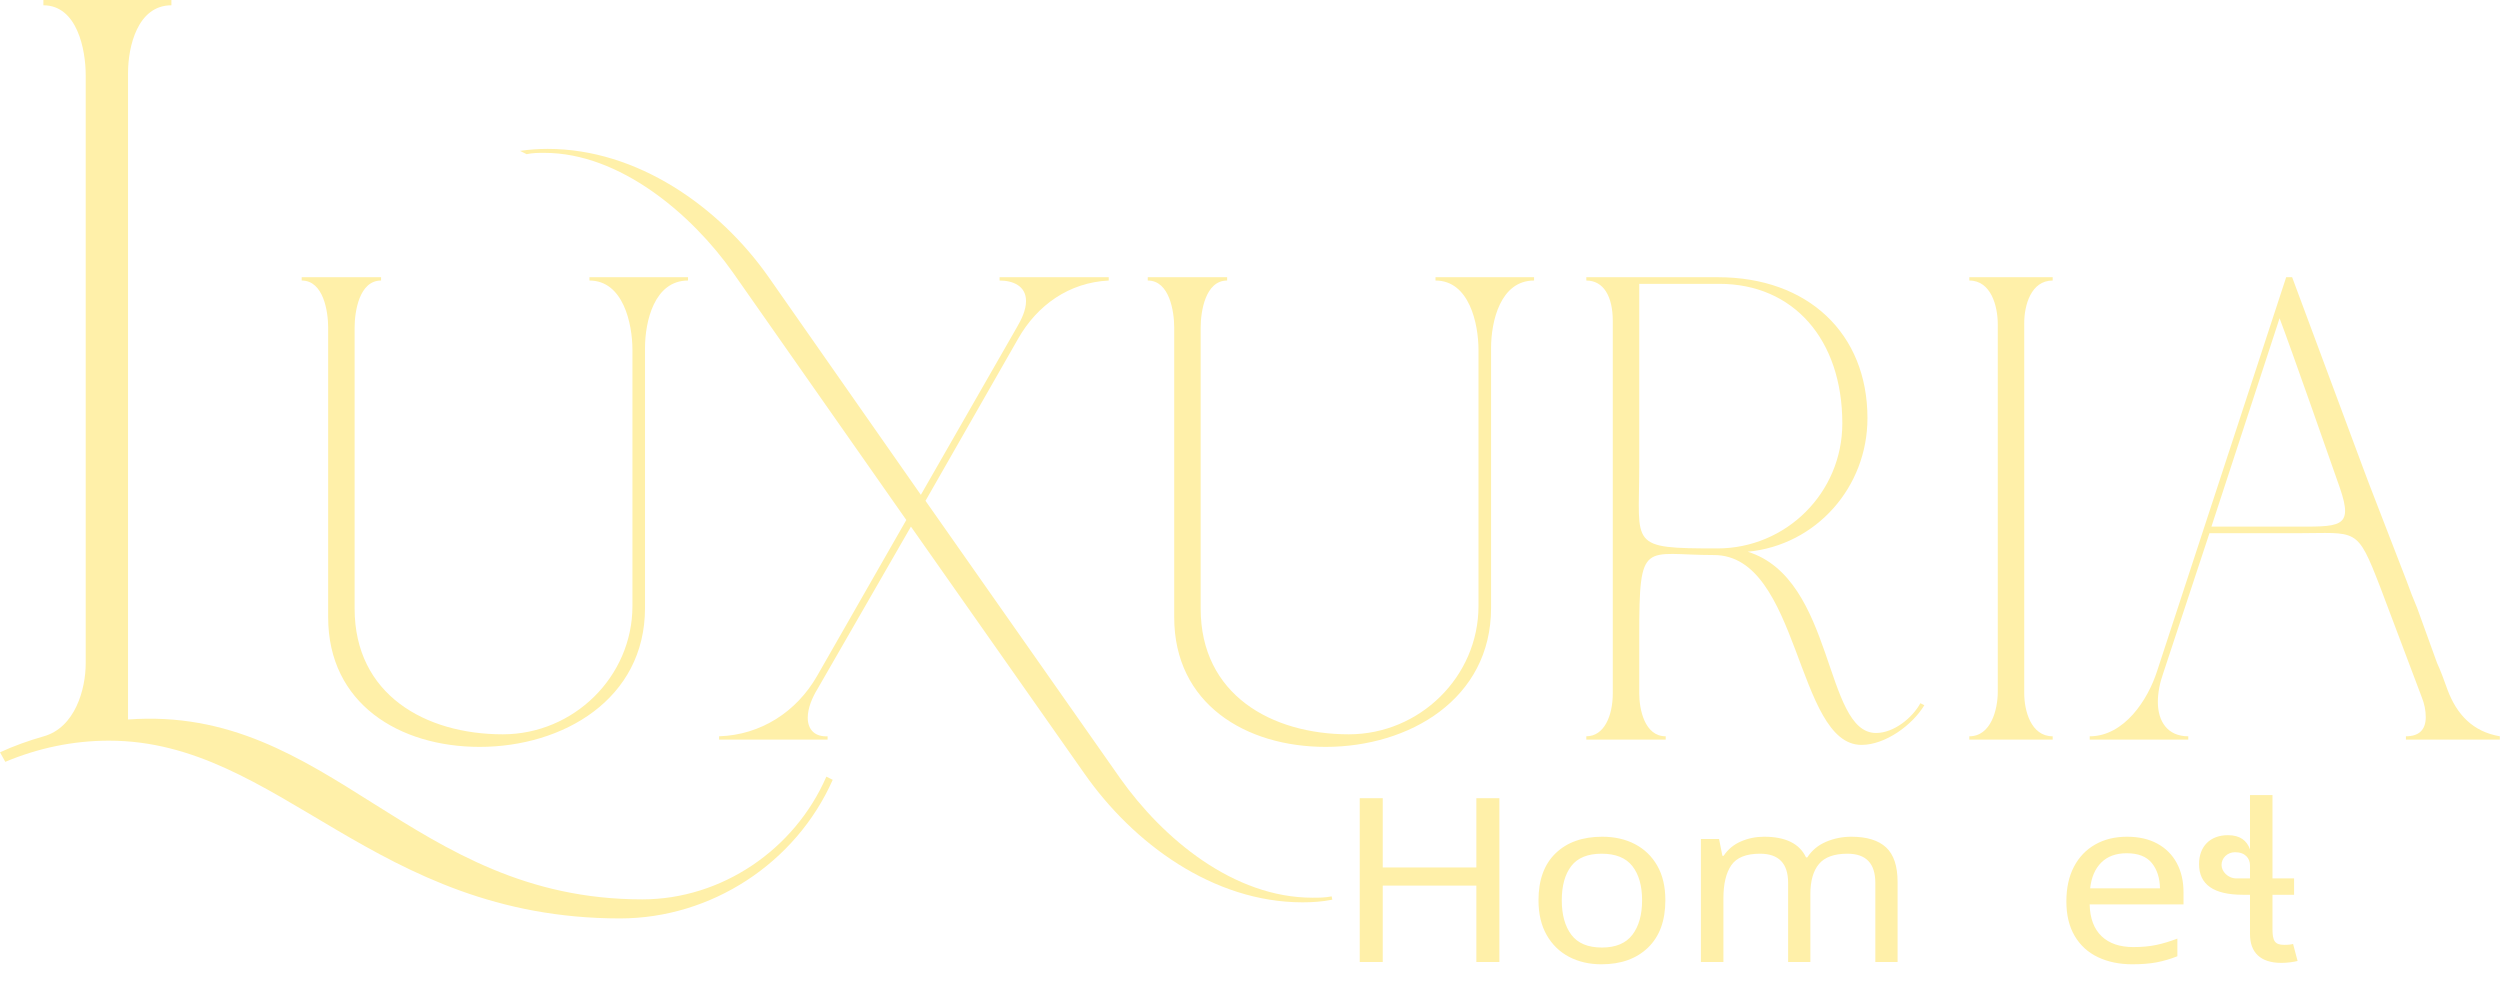
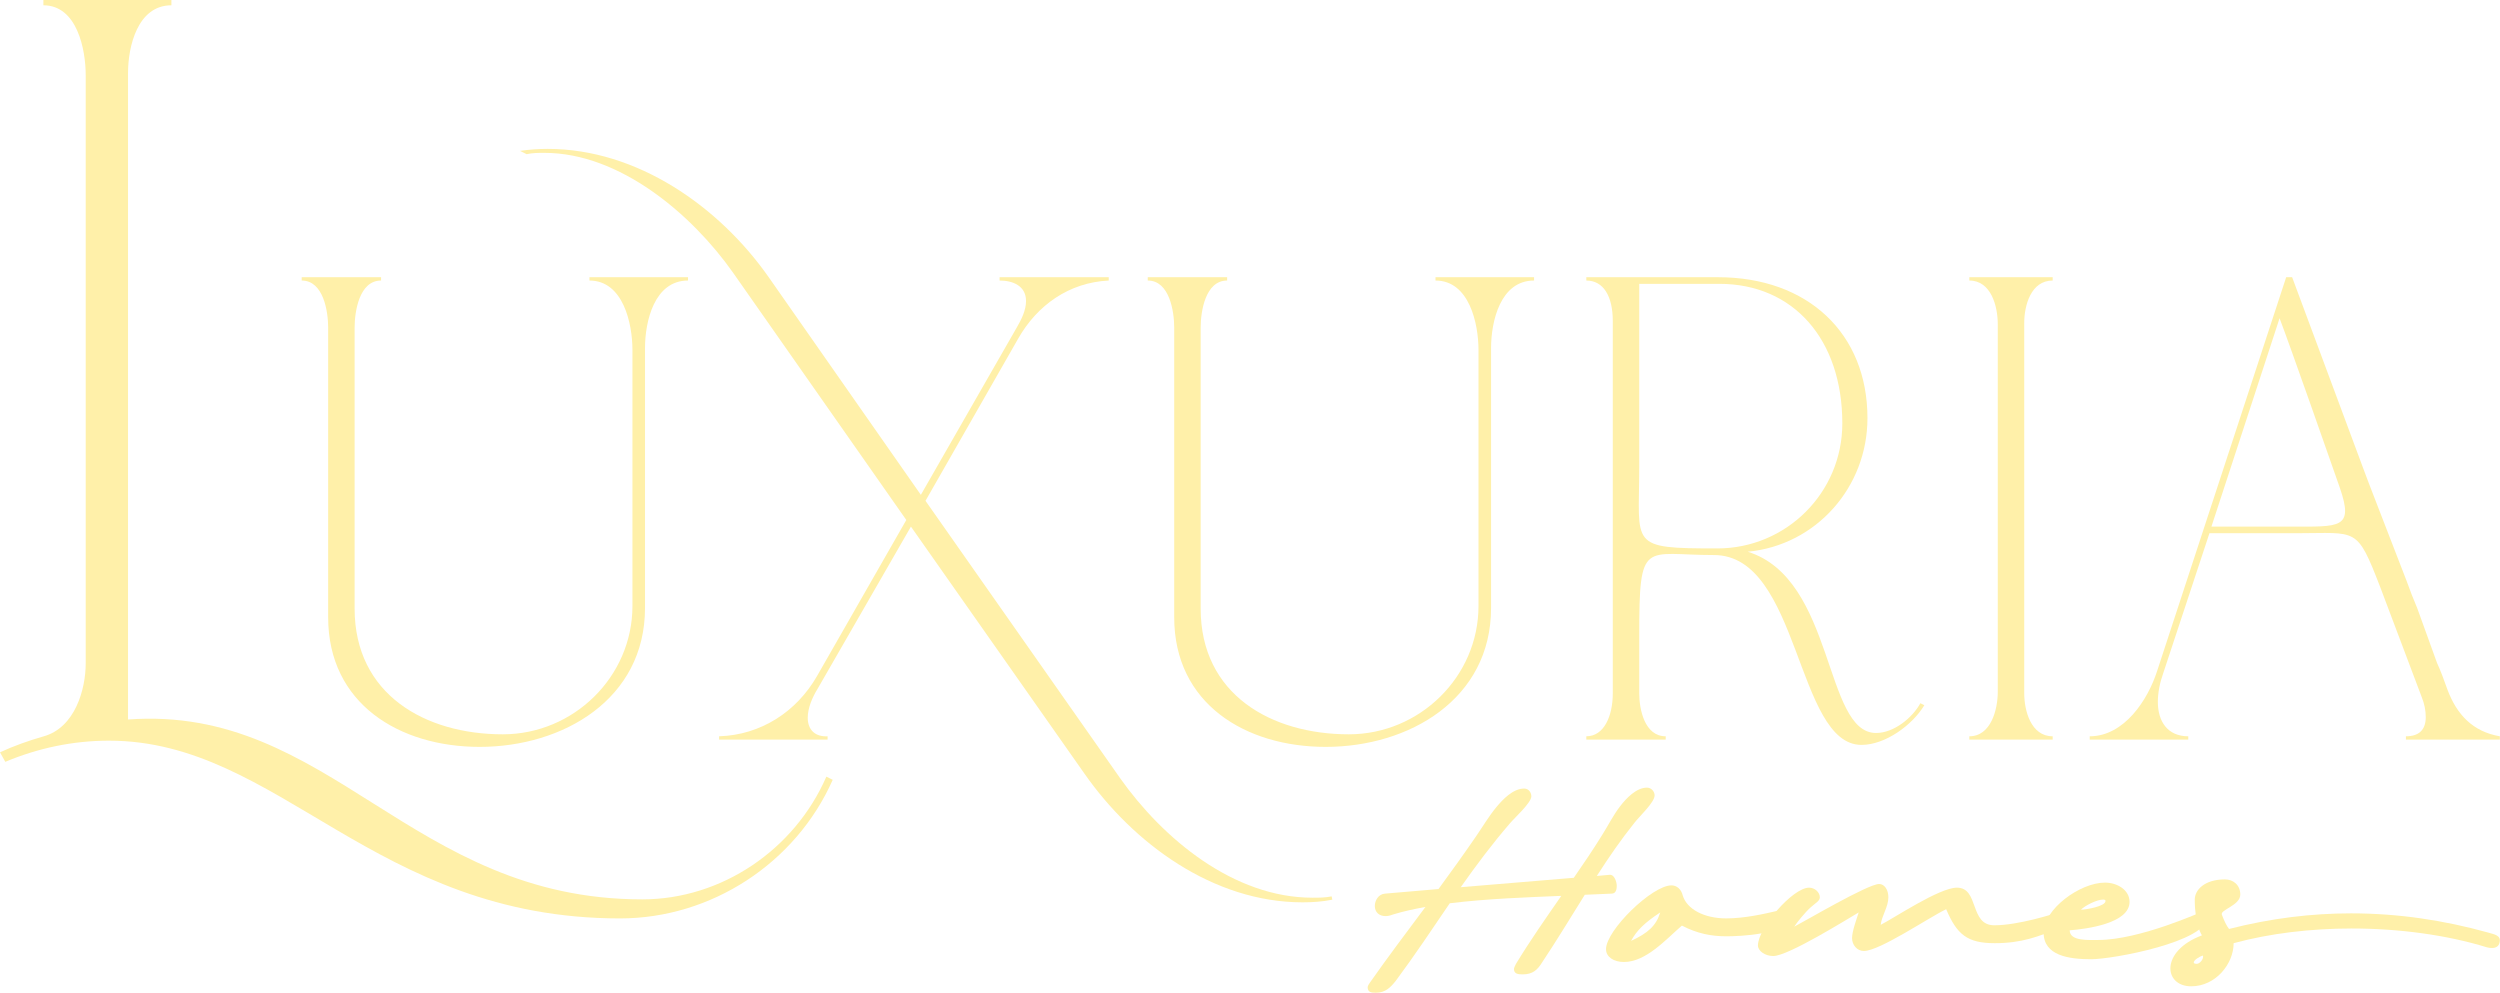
<svg xmlns="http://www.w3.org/2000/svg" width="100%" height="100%" viewBox="0 0 7627 3029" version="1.1" xml:space="preserve" style="fill-rule:evenodd;clip-rule:evenodd;stroke-linejoin:round;stroke-miterlimit:2;">
  <g>
    <g>
      <path d="M16.14,2324.174c100.069,-41.964 206.593,-64.56 316.346,-64.56c519.711,0 807.005,542.307 1559.134,542.307c277.61,0 535.851,-167.857 648.832,-422.871l-19.368,-9.684c-96.841,222.733 -319.574,374.45 -561.675,374.45c-706.936,0 -952.266,-593.956 -1568.818,-548.763l0,-1972.32c0,-80.7 29.052,-206.593 132.349,-206.593l0,-16.14l-390.59,0l0,16.14c103.297,0 129.121,135.577 129.121,213.049l0,1794.779c0,77.472 -31.677,195.999 -129.121,222.733c-45.192,12.912 -90.385,29.052 -132.349,48.42l16.14,29.052Z" style="fill:#fff0a9;fill-rule:nonzero;" />
      <path d="M1081.862,999.116c0,-48.434 14.127,-143.284 80.724,-143.284l0,-10.09l-242.171,0l0,10.09c66.597,0 80.724,94.85 80.724,143.284l0,883.923c0,264.37 217.954,395.546 462.143,395.546c254.279,0 504.522,-145.302 504.522,-423.799l0,-793.109c0,-80.724 28.253,-205.845 131.176,-205.845l0,-10.09l-300.695,0l0,10.09c102.923,0 131.176,131.176 131.176,211.899l0,781.001c0,215.936 -179.61,391.509 -395.546,391.509c-236.116,0 -452.052,-121.085 -452.052,-383.437l0,-857.688Z" style="fill:#fff0a9;fill-rule:nonzero;" />
      <path d="M2193.83,2246.295l0,10.09l330.967,0l0,-10.09c-36.326,2.018 -60.543,-18.163 -60.543,-56.507c0,-30.271 14.127,-62.561 30.271,-88.796l284.551,-494.432l528.739,752.747c149.339,213.917 393.527,393.527 665.97,393.527c30.271,0 60.543,-2.018 90.814,-8.072l-2.018,-10.09c-20.181,4.036 -38.344,4.036 -58.525,4.036c-240.153,0 -456.088,-179.61 -587.264,-365.274l-593.318,-845.58l282.533,-494.432c58.525,-102.923 155.393,-171.538 276.478,-177.592l0,-10.09l-332.985,0l0,10.09c40.362,0 80.724,16.145 80.724,62.561c0,28.253 -14.127,56.507 -28.253,80.724l-292.623,510.577l-464.161,-663.951c-151.357,-215.936 -401.6,-391.509 -674.042,-391.509c-28.253,0 -56.507,2.018 -84.76,6.054l20.181,10.09c18.163,-4.036 36.326,-4.036 54.488,-4.036c230.062,0 450.034,187.682 575.156,365.274l528.739,754.766l-272.442,476.269c-62.561,108.977 -171.538,179.61 -298.677,183.646Z" style="fill:#fff0a9;fill-rule:nonzero;" />
      <path d="M3662.999,999.116c0,-48.434 14.127,-143.284 80.724,-143.284l0,-10.09l-242.171,0l0,10.09c66.597,0 80.724,94.85 80.724,143.284l0,883.923c0,264.37 217.954,395.546 462.143,395.546c254.279,0 504.522,-145.302 504.522,-423.799l0,-793.109c0,-80.724 28.253,-205.845 131.176,-205.845l0,-10.09l-300.695,0l0,10.09c102.923,0 131.176,131.176 131.176,211.899l0,781.001c0,215.936 -179.61,391.509 -395.546,391.509c-236.116,0 -452.052,-121.085 -452.052,-383.437l0,-857.688Z" style="fill:#fff0a9;fill-rule:nonzero;" />
      <path d="M5000.992,1939.546c0,-297.768 13.706,-246.207 228.044,-246.207c262.352,-0 250.243,579.192 450.034,579.192c72.651,0 155.393,-60.543 191.719,-121.085l-12.109,-6.054c-24.217,44.398 -80.724,90.814 -135.212,90.814c-159.429,0 -125.122,-470.215 -391.509,-552.957c209.881,-20.181 365.274,-197.773 365.274,-407.654c0,-258.315 -181.628,-429.853 -456.088,-429.853l-401.6,0l0,10.09c52.47,0 80.724,48.434 80.724,123.103l0,1136.184c0,68.615 -26.235,131.176 -80.724,131.176l0,10.09l242.171,0l0,-10.09c-64.579,0 -80.724,-82.742 -80.724,-131.176l0,-175.574Zm0,-512.595l0,-561.029l244.189,0c226.026,0 375.365,169.52 375.365,425.817c0,211.899 -171.538,381.419 -381.419,381.419c-271.991,0 -238.135,-7.198 -238.135,-246.207Z" style="fill:#fff0a9;fill-rule:nonzero;" />
      <path d="M6175.52,984.989c0,-52.47 20.181,-129.158 86.778,-129.158l0,-10.09l-254.279,0l0,10.09c66.597,0 86.778,78.705 86.778,133.194l0,1122.058c0,52.47 -20.181,135.212 -86.778,135.212l0,10.09l254.279,0l0,-10.09c-66.597,0 -86.778,-78.705 -86.778,-131.176l0,-1130.13Z" style="fill:#fff0a9;fill-rule:nonzero;" />
      <path d="M7006.973,1626.742c185.106,-0 182.502,-21.644 254.279,163.465l127.14,337.021c8.072,20.181 12.109,40.362 12.109,60.543c0,40.362 -22.199,58.525 -60.543,58.525l0,10.09l286.569,0l0,-10.09c-82.742,-14.127 -131.176,-66.597 -159.429,-141.266c-10.09,-28.253 -20.181,-56.507 -32.289,-82.742l-60.543,-167.501c-12.109,-28.253 -22.199,-54.488 -32.289,-82.742c-36.326,-94.85 -127.14,-326.931 -135.212,-351.148l-213.917,-575.156l-18.163,0l-393.527,1200.763c-28.253,88.796 -100.904,199.791 -205.845,199.791l0,10.09l300.695,0l0,-10.09c-62.561,0 -92.832,-44.398 -92.832,-104.941c0,-28.253 6.054,-58.525 16.145,-86.778l141.266,-427.835l266.388,0Zm131.176,-139.248c43.899,126.671 0.639,119.067 -151.357,119.067l-240.153,0l207.863,-635.698c30.271,78.705 164.482,461.333 183.646,516.631Z" style="fill:#fff0a9;fill-rule:nonzero;" />
    </g>
-     <g transform="matrix(1,0,0,0.897039,0,124.5091)">
-       <g transform="matrix(780.2505,0,0,780.2505,6706.71,3132.902)" />
-       <g transform="matrix(780.2505,0,0,780.2505,7627.405,3132.902)" />
-       <text x="4072.584px" y="3132.902px" style="font-family:'MichiganSignature-Regular', 'Michigan Signature';font-size:780.251px;fill:#fff0a9;">Hom<tspan x="6261.187px 6706.71px " y="3132.902px 3132.902px ">e</tspan>
-       </text>
+     <g>
+       <path d="M4225.513,2726.269c-20.287,1.4 -31.21,20.997 -31.21,37.795c0,18.198 12.484,30.796 32.771,30.796c9.363,0 17.166,-2.8 24.968,-5.599c29.65,-9.099 62.42,-16.098 96.751,-22.397c-56.958,76.291 -113.917,151.882 -168.534,229.572c-3.121,4.199 -7.803,11.199 -7.803,15.398c0,15.398 10.924,16.798 24.968,16.798c29.65,0 45.255,-16.798 60.86,-36.396c57.739,-77.691 110.796,-157.481 164.633,-236.571c113.917,-13.998 237.976,-18.198 336.288,-22.397l3.901,0c-47.595,68.592 -95.191,136.483 -138.104,207.175c-1.561,2.8 -6.242,12.598 -6.242,15.398c0,15.398 12.484,16.798 26.529,16.798c31.21,0 45.255,-13.998 59.299,-36.396c45.255,-67.892 87.388,-137.883 130.302,-206.475l81.926,-3.5c14.045,0 15.605,-15.398 15.605,-23.797c0,-9.799 -6.242,-34.996 -21.847,-33.596l-39.013,3.5c35.892,-55.993 73.344,-110.587 115.477,-163.08c14.045,-18.198 60.86,-61.593 60.86,-82.59c0,-11.199 -9.363,-23.797 -23.408,-23.797c-32.771,0 -63.981,33.596 -81.146,55.993c-21.847,27.997 -37.452,60.193 -56.178,89.589c-27.309,44.095 -56.178,86.789 -85.828,129.484l-344.871,28.697c46.815,-66.492 95.971,-132.284 149.808,-194.576c14.045,-16.798 65.541,-62.992 65.541,-82.59c0,-11.199 -7.803,-23.797 -21.847,-23.797c-34.331,0 -65.541,33.596 -84.267,55.993c-23.408,27.997 -42.134,60.193 -62.42,89.589c-37.452,54.593 -75.684,107.787 -114.697,160.98l-163.072,13.998Z" style="fill:#fff0a9;fill-rule:nonzero;" />
+       <path d="M5132.164,2824.257c45.255,23.797 88.949,32.196 134.203,32.196c40.573,0 185.7,-5.599 185.7,-55.993c0,-11.199 -12.484,-25.197 -32.771,-20.997c-35.892,8.399 -96.751,22.397 -152.929,22.397c-67.102,0 -120.159,-27.997 -132.643,-69.992c-4.682,-19.598 -18.726,-30.796 -34.331,-30.796c-59.299,0 -199.744,137.183 -199.744,194.576c0,23.797 23.408,39.195 54.618,39.195c67.102,0 127.961,-68.592 176.337,-110.587l1.561,0Zm-156.05,46.194c17.166,-32.196 42.134,-55.993 88.949,-86.789c-12.484,40.595 -37.452,62.992 -88.949,86.789Z" style="fill:#fff0a9;fill-rule:nonzero;" />
+       <path d="M6085.63,2877.451c81.146,0 134.203,-19.598 202.865,-48.994c54.618,-22.397 24.968,-55.993 0,-47.594c-26.529,8.399 -131.082,41.995 -204.426,41.995c-76.465,0 -45.255,-114.786 -113.917,-114.786c-53.057,0 -188.821,90.989 -232.515,113.386c3.121,-27.997 23.408,-54.593 23.408,-83.99c0,-23.797 -12.484,-40.595 -28.089,-40.595c-34.331,0 -226.273,113.386 -259.043,130.184c7.803,-12.598 32.771,-43.395 49.936,-58.793c15.605,-13.998 28.089,-19.598 28.089,-30.796c0,-15.398 -15.605,-29.396 -32.771,-29.396c-49.936,0 -156.05,123.185 -156.05,176.379c0,16.798 21.847,32.196 46.815,32.196c45.255,0 224.712,-111.986 260.604,-132.984c-6.242,19.598 -20.287,57.393 -20.287,78.39c0,20.997 15.605,39.195 35.892,39.195c48.376,0 198.184,-102.188 251.241,-127.385c32.771,76.991 63.981,103.587 148.248,103.587Z" style="fill:#fff0a9;fill-rule:nonzero;" />
+       <path d="M6314.244,2838.256c51.497,-4.199 182.579,-20.997 182.579,-86.789c0,-36.396 -37.452,-58.793 -74.904,-58.793c-76.465,0 -187.26,81.19 -187.26,152.581c0,69.992 76.465,81.19 145.127,81.19c65.541,0 354.234,-53.194 354.234,-128.784c0,-8.399 -3.121,-16.798 -14.045,-16.798c-1.561,0 -191.942,86.789 -318.342,86.789c-29.65,0 -87.388,4.199 -87.388,-29.396Zm34.331,-62.992c12.484,-12.598 48.376,-30.796 67.102,-30.796c3.121,0 7.803,0 7.803,4.199c0,16.798 -60.86,26.597 -74.904,26.597Z" style="fill:#fff0a9;fill-rule:nonzero;" />
+       <path d="M6814.384,2877.451c110.796,-30.096 235.636,-44.795 359.695,-44.795c145.127,0 290.253,19.598 412.753,57.393c4.682,1.4 10.143,2.1 15.605,2.1c10.924,0 21.067,-4.199 23.408,-17.498c4.682,-20.997 -15.605,-23.797 -34.331,-29.396c-135.764,-37.795 -274.648,-58.793 -418.995,-58.793c-119.378,0 -243.438,14.698 -372.18,47.594c-7.803,-9.799 -15.605,-26.597 -21.847,-43.395c-6.242,-15.398 56.178,-27.997 56.178,-61.593c0,-29.396 -21.847,-46.194 -46.815,-46.194c-62.42,0 -92.07,32.196 -92.07,61.593c0,76.991 21.847,109.187 21.847,109.187c-127.961,47.594 -117.038,155.381 -32.771,155.381c74.904,0 129.522,-68.592 129.522,-131.584Zm-93.63,37.795c3.121,9.799 -9.363,25.197 -18.726,25.197c-6.242,0 -9.363,-1.4 -9.363,-4.199c0,-6.999 17.166,-18.198 28.089,-20.997Z" style="fill:#fff0a9;fill-rule:nonzero;" />
    </g>
  </g>
</svg>
